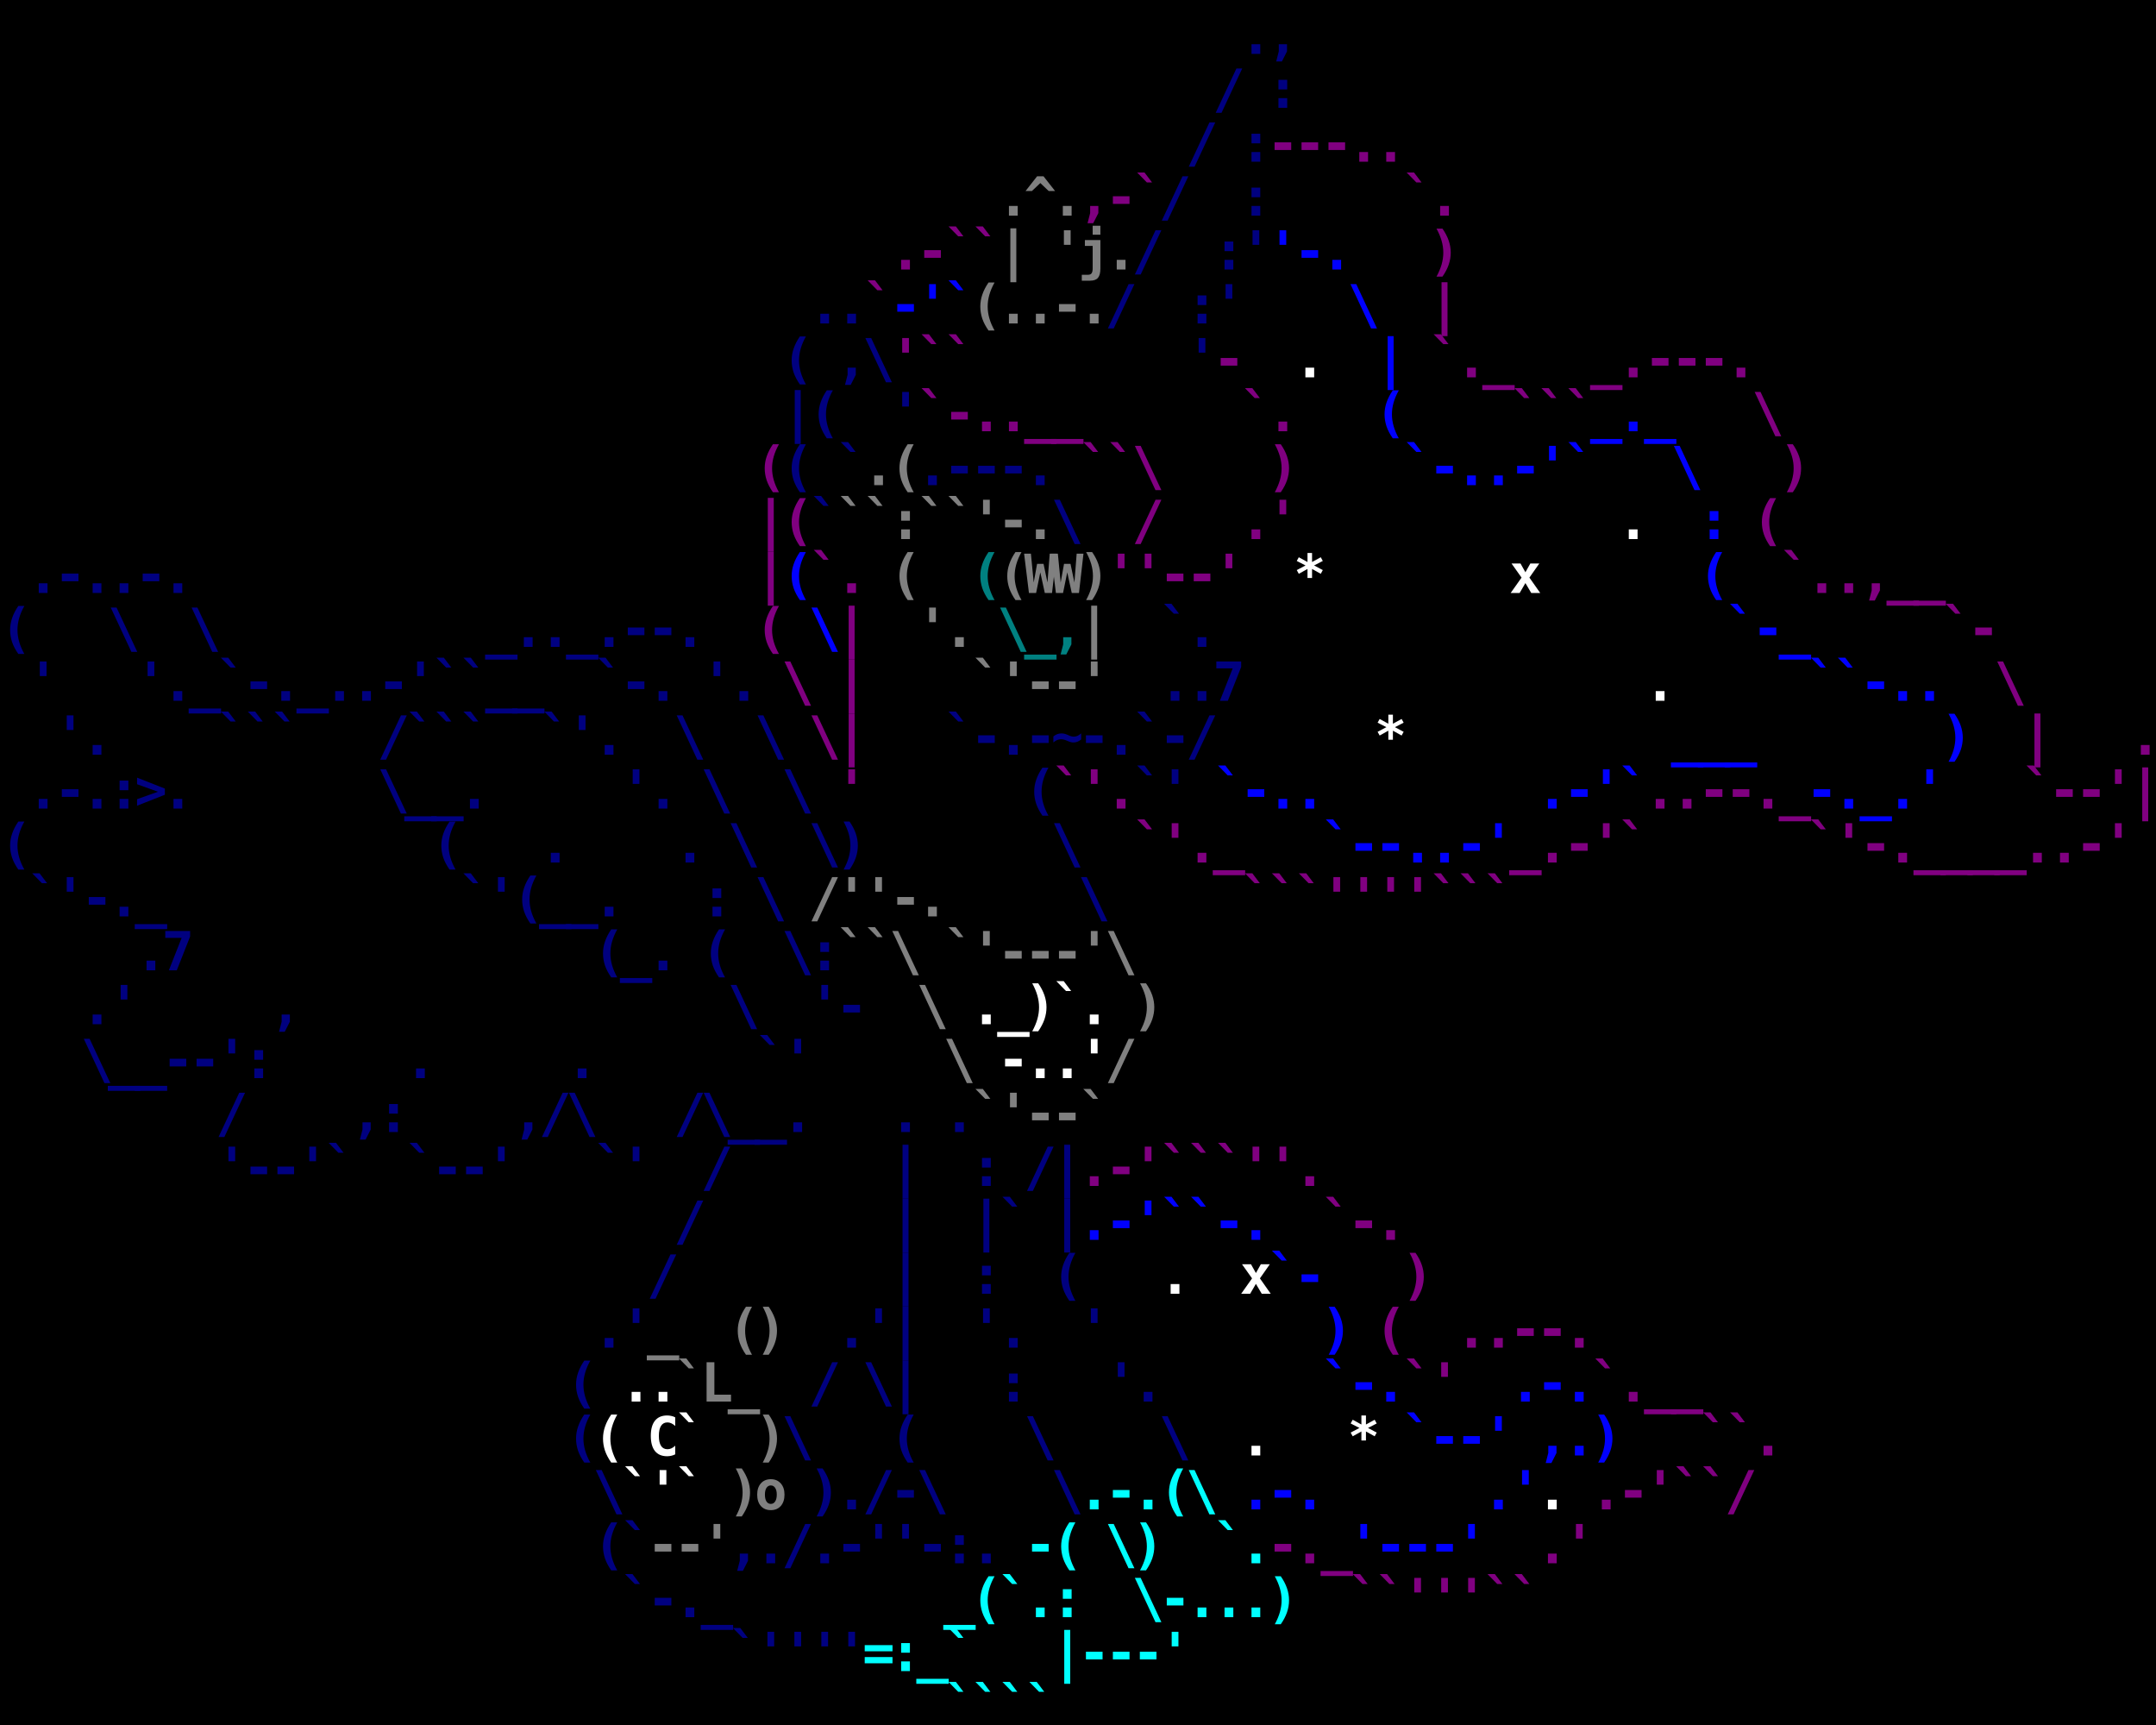
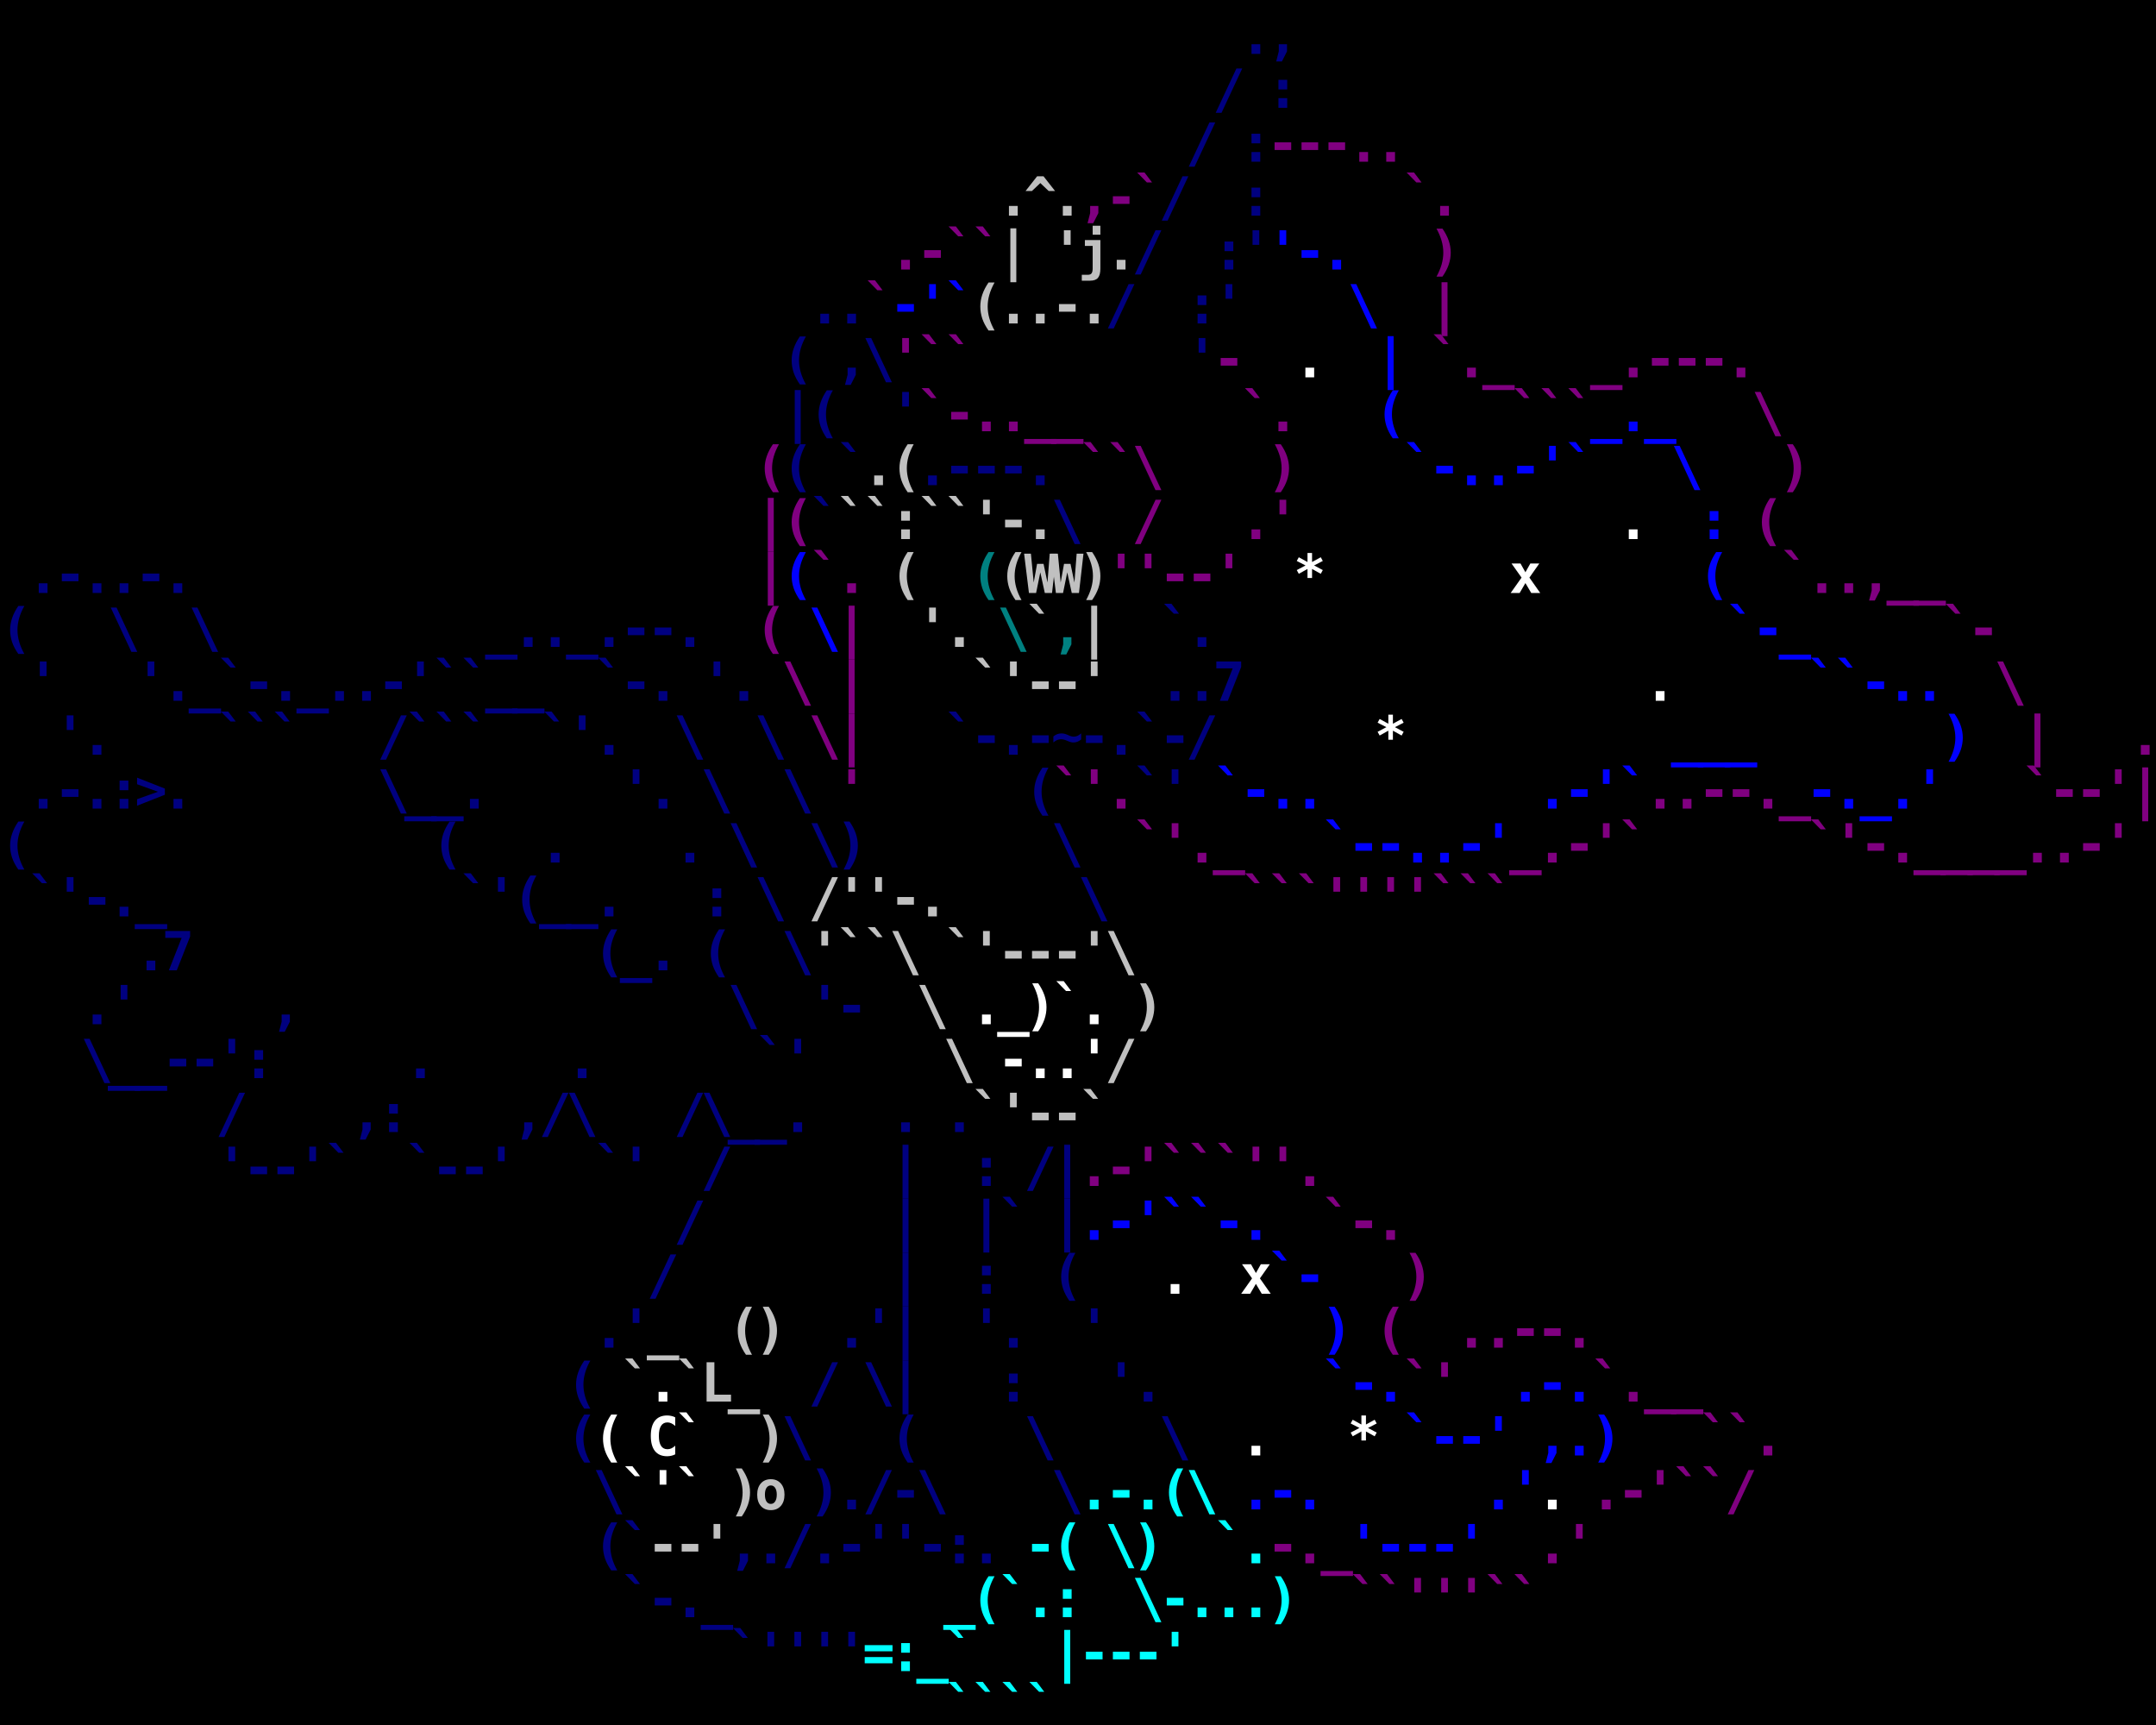
<svg xmlns="http://www.w3.org/2000/svg" width="480" height="384">
  <rect style="fill:black;stroke:none;" width="480" height="384" x="0" y="0" />
  <text y="0" x="0" style="font-family:monospace;font-size:12px;font-weight:bold;">
    <tspan x="276" y="12" style="fill:navy;">.</tspan>
    <tspan x="282" y="12" style="fill:navy;">,</tspan>
    <tspan x="270" y="24" style="fill:navy;">/</tspan>
    <tspan x="282" y="24" style="fill:navy;">:</tspan>
    <tspan x="264" y="36" style="fill:navy;">/</tspan>
    <tspan x="276" y="36" style="fill:navy;">:</tspan>
    <tspan x="282" y="36" style="fill:purple;">-</tspan>
    <tspan x="288" y="36" style="fill:purple;">-</tspan>
    <tspan x="294" y="36" style="fill:purple;">-</tspan>
    <tspan x="300" y="36" style="fill:purple;">.</tspan>
    <tspan x="306" y="36" style="fill:purple;">.</tspan>
-     <tspan x="222" y="48" style="fill:gray;">.</tspan>
-     <tspan x="228" y="48" style="fill:gray;">^</tspan>
-     <tspan x="234" y="48" style="fill:gray;">.</tspan>
+     <tspan x="222" y="48" style="fill:silver;">.</tspan>
+     <tspan x="228" y="48" style="fill:silver;">^</tspan>
+     <tspan x="234" y="48" style="fill:silver;">.</tspan>
    <tspan x="240" y="48" style="fill:purple;">,</tspan>
    <tspan x="246" y="48" style="fill:purple;">-</tspan>
    <tspan x="252" y="48" style="fill:purple;">`</tspan>
    <tspan x="258" y="48" style="fill:navy;">/</tspan>
    <tspan x="276" y="48" style="fill:navy;">:</tspan>
    <tspan x="312" y="48" style="fill:purple;">`</tspan>
    <tspan x="318" y="48" style="fill:purple;">.</tspan>
    <tspan x="198" y="60" style="fill:purple;">.</tspan>
    <tspan x="204" y="60" style="fill:purple;">-</tspan>
    <tspan x="210" y="60" style="fill:purple;">`</tspan>
    <tspan x="216" y="60" style="fill:purple;">`</tspan>
-     <tspan x="222" y="60" style="fill:gray;">|</tspan>
-     <tspan x="234" y="60" style="fill:gray;">'</tspan>
-     <tspan x="240" y="60" style="fill:gray;">j</tspan>
-     <tspan x="246" y="60" style="fill:gray;">.</tspan>
+     <tspan x="222" y="60" style="fill:silver;">|</tspan>
+     <tspan x="234" y="60" style="fill:silver;">'</tspan>
+     <tspan x="240" y="60" style="fill:silver;">j</tspan>
+     <tspan x="246" y="60" style="fill:silver;">.</tspan>
    <tspan x="252" y="60" style="fill:navy;">/</tspan>
    <tspan x="270" y="60" style="fill:navy;">:</tspan>
    <tspan x="276" y="60" style="fill:navy;">'</tspan>
    <tspan x="282" y="60" style="fill:blue;">'</tspan>
    <tspan x="288" y="60" style="fill:blue;">-</tspan>
    <tspan x="294" y="60" style="fill:blue;">.</tspan>
    <tspan x="318" y="60" style="fill:purple;">)</tspan>
    <tspan x="180" y="72" style="fill:navy;">.</tspan>
    <tspan x="186" y="72" style="fill:navy;">.</tspan>
    <tspan x="192" y="72" style="fill:purple;">`</tspan>
    <tspan x="198" y="72" style="fill:blue;">-</tspan>
    <tspan x="204" y="72" style="fill:blue;">'</tspan>
    <tspan x="210" y="72" style="fill:blue;">`</tspan>
-     <tspan x="216" y="72" style="fill:gray;">(</tspan>
-     <tspan x="222" y="72" style="fill:gray;">.</tspan>
-     <tspan x="228" y="72" style="fill:gray;">.</tspan>
-     <tspan x="234" y="72" style="fill:gray;">-</tspan>
-     <tspan x="240" y="72" style="fill:gray;">.</tspan>
+     <tspan x="216" y="72" style="fill:silver;">(</tspan>
+     <tspan x="222" y="72" style="fill:silver;">.</tspan>
+     <tspan x="228" y="72" style="fill:silver;">.</tspan>
+     <tspan x="234" y="72" style="fill:silver;">-</tspan>
+     <tspan x="240" y="72" style="fill:silver;">.</tspan>
    <tspan x="246" y="72" style="fill:navy;">/</tspan>
    <tspan x="264" y="72" style="fill:navy;">:</tspan>
    <tspan x="270" y="72" style="fill:navy;">'</tspan>
    <tspan x="300" y="72" style="fill:blue;">\</tspan>
    <tspan x="318" y="72" style="fill:purple;">|</tspan>
    <tspan x="174" y="84" style="fill:navy;">(</tspan>
    <tspan x="186" y="84" style="fill:navy;">,</tspan>
    <tspan x="192" y="84" style="fill:navy;">\</tspan>
    <tspan x="198" y="84" style="fill:purple;">'</tspan>
    <tspan x="204" y="84" style="fill:purple;">`</tspan>
    <tspan x="210" y="84" style="fill:purple;">`</tspan>
    <tspan x="264" y="84" style="fill:navy;">'</tspan>
    <tspan x="270" y="84" style="fill:purple;">-</tspan>
    <tspan x="288" y="84" style="fill:white;">.</tspan>
    <tspan x="306" y="84" style="fill:blue;">|</tspan>
    <tspan x="318" y="84" style="fill:purple;">`</tspan>
    <tspan x="324" y="84" style="fill:purple;">.</tspan>
    <tspan x="330" y="84" style="fill:purple;">_</tspan>
    <tspan x="354" y="84" style="fill:purple;">_</tspan>
    <tspan x="360" y="84" style="fill:purple;">.</tspan>
    <tspan x="366" y="84" style="fill:purple;">-</tspan>
    <tspan x="372" y="84" style="fill:purple;">-</tspan>
    <tspan x="378" y="84" style="fill:purple;">-</tspan>
    <tspan x="384" y="84" style="fill:purple;">.</tspan>
    <tspan x="174" y="96" style="fill:navy;">|</tspan>
    <tspan x="180" y="96" style="fill:navy;">(</tspan>
    <tspan x="198" y="96" style="fill:navy;">'</tspan>
    <tspan x="204" y="96" style="fill:purple;">`</tspan>
    <tspan x="210" y="96" style="fill:purple;">-</tspan>
    <tspan x="216" y="96" style="fill:purple;">.</tspan>
    <tspan x="222" y="96" style="fill:purple;">.</tspan>
    <tspan x="228" y="96" style="fill:purple;">_</tspan>
    <tspan x="234" y="96" style="fill:purple;">_</tspan>
    <tspan x="276" y="96" style="fill:purple;">`</tspan>
    <tspan x="282" y="96" style="fill:purple;">.</tspan>
    <tspan x="306" y="96" style="fill:blue;">(</tspan>
    <tspan x="336" y="96" style="fill:purple;">`</tspan>
    <tspan x="342" y="96" style="fill:purple;">`</tspan>
    <tspan x="348" y="96" style="fill:purple;">`</tspan>
    <tspan x="354" y="96" style="fill:blue;">_</tspan>
    <tspan x="360" y="96" style="fill:blue;">.</tspan>
    <tspan x="366" y="96" style="fill:blue;">_</tspan>
    <tspan x="390" y="96" style="fill:purple;">\</tspan>
    <tspan x="168" y="108" style="fill:purple;">(</tspan>
    <tspan x="174" y="108" style="fill:navy;">(</tspan>
    <tspan x="186" y="108" style="fill:navy;">`</tspan>
-     <tspan x="192" y="108" style="fill:gray;">.</tspan>
-     <tspan x="198" y="108" style="fill:gray;">(</tspan>
+     <tspan x="192" y="108" style="fill:silver;">.</tspan>
+     <tspan x="198" y="108" style="fill:silver;">(</tspan>
    <tspan x="204" y="108" style="fill:navy;">.</tspan>
    <tspan x="210" y="108" style="fill:navy;">-</tspan>
    <tspan x="216" y="108" style="fill:navy;">-</tspan>
    <tspan x="222" y="108" style="fill:navy;">-</tspan>
    <tspan x="228" y="108" style="fill:navy;">.</tspan>
    <tspan x="240" y="108" style="fill:purple;">`</tspan>
    <tspan x="246" y="108" style="fill:purple;">`</tspan>
    <tspan x="252" y="108" style="fill:purple;">\</tspan>
    <tspan x="282" y="108" style="fill:purple;">)</tspan>
    <tspan x="312" y="108" style="fill:blue;">`</tspan>
    <tspan x="318" y="108" style="fill:blue;">-</tspan>
    <tspan x="324" y="108" style="fill:blue;">.</tspan>
    <tspan x="330" y="108" style="fill:blue;">.</tspan>
    <tspan x="336" y="108" style="fill:blue;">-</tspan>
    <tspan x="342" y="108" style="fill:blue;">'</tspan>
    <tspan x="348" y="108" style="fill:blue;">`</tspan>
    <tspan x="372" y="108" style="fill:blue;">\</tspan>
    <tspan x="396" y="108" style="fill:purple;">)</tspan>
    <tspan x="168" y="120" style="fill:purple;">|</tspan>
    <tspan x="174" y="120" style="fill:purple;">(</tspan>
    <tspan x="180" y="120" style="fill:navy;">`</tspan>
-     <tspan x="186" y="120" style="fill:gray;">`</tspan>
-     <tspan x="192" y="120" style="fill:gray;">`</tspan>
-     <tspan x="198" y="120" style="fill:gray;">:</tspan>
-     <tspan x="204" y="120" style="fill:gray;">`</tspan>
-     <tspan x="210" y="120" style="fill:gray;">`</tspan>
-     <tspan x="216" y="120" style="fill:gray;">'</tspan>
-     <tspan x="222" y="120" style="fill:gray;">-</tspan>
-     <tspan x="228" y="120" style="fill:gray;">.</tspan>
+     <tspan x="186" y="120" style="fill:silver;">`</tspan>
+     <tspan x="192" y="120" style="fill:silver;">`</tspan>
+     <tspan x="198" y="120" style="fill:silver;">:</tspan>
+     <tspan x="204" y="120" style="fill:silver;">`</tspan>
+     <tspan x="210" y="120" style="fill:silver;">`</tspan>
+     <tspan x="216" y="120" style="fill:silver;">'</tspan>
+     <tspan x="222" y="120" style="fill:silver;">-</tspan>
+     <tspan x="228" y="120" style="fill:silver;">.</tspan>
    <tspan x="234" y="120" style="fill:navy;">\</tspan>
    <tspan x="252" y="120" style="fill:purple;">/</tspan>
    <tspan x="276" y="120" style="fill:purple;">.</tspan>
    <tspan x="282" y="120" style="fill:purple;">'</tspan>
    <tspan x="360" y="120" style="fill:white;">.</tspan>
    <tspan x="378" y="120" style="fill:blue;">:</tspan>
    <tspan x="390" y="120" style="fill:purple;">(</tspan>
    <tspan x="6" y="132" style="fill:navy;">.</tspan>
    <tspan x="12" y="132" style="fill:navy;">-</tspan>
    <tspan x="18" y="132" style="fill:navy;">.</tspan>
    <tspan x="24" y="132" style="fill:navy;">.</tspan>
    <tspan x="30" y="132" style="fill:navy;">-</tspan>
    <tspan x="36" y="132" style="fill:navy;">.</tspan>
    <tspan x="168" y="132" style="fill:purple;">|</tspan>
    <tspan x="174" y="132" style="fill:blue;">(</tspan>
    <tspan x="180" y="132" style="fill:purple;">`</tspan>
    <tspan x="186" y="132" style="fill:purple;">.</tspan>
-     <tspan x="198" y="132" style="fill:gray;">(</tspan>
+     <tspan x="198" y="132" style="fill:silver;">(</tspan>
    <tspan x="216" y="132" style="fill:teal;">(</tspan>
-     <tspan x="222" y="132" style="fill:gray;">(</tspan>
-     <tspan x="228" y="132" style="fill:gray;">W</tspan>
-     <tspan x="234" y="132" style="fill:gray;">W</tspan>
-     <tspan x="240" y="132" style="fill:gray;">)</tspan>
+     <tspan x="222" y="132" style="fill:silver;">(</tspan>
+     <tspan x="228" y="132" style="fill:silver;">W</tspan>
+     <tspan x="234" y="132" style="fill:silver;">W</tspan>
+     <tspan x="240" y="132" style="fill:silver;">)</tspan>
    <tspan x="246" y="132" style="fill:purple;">'</tspan>
    <tspan x="252" y="132" style="fill:purple;">'</tspan>
    <tspan x="258" y="132" style="fill:purple;">-</tspan>
    <tspan x="264" y="132" style="fill:purple;">-</tspan>
    <tspan x="270" y="132" style="fill:purple;">'</tspan>
    <tspan x="288" y="132" style="fill:white;">*</tspan>
    <tspan x="336" y="132" style="fill:white;">x</tspan>
    <tspan x="378" y="132" style="fill:blue;">(</tspan>
    <tspan x="396" y="132" style="fill:purple;">`</tspan>
    <tspan x="402" y="132" style="fill:purple;">.</tspan>
    <tspan x="408" y="132" style="fill:purple;">.</tspan>
    <tspan x="414" y="132" style="fill:purple;">,</tspan>
    <tspan x="420" y="132" style="fill:purple;">_</tspan>
    <tspan x="426" y="132" style="fill:purple;">_</tspan>
    <tspan x="0" y="144" style="fill:navy;">(</tspan>
    <tspan x="24" y="144" style="fill:navy;">\</tspan>
    <tspan x="42" y="144" style="fill:navy;">\</tspan>
    <tspan x="108" y="144" style="fill:navy;">_</tspan>
    <tspan x="114" y="144" style="fill:navy;">.</tspan>
    <tspan x="120" y="144" style="fill:navy;">.</tspan>
    <tspan x="126" y="144" style="fill:navy;">_</tspan>
    <tspan x="132" y="144" style="fill:navy;">.</tspan>
    <tspan x="138" y="144" style="fill:navy;">-</tspan>
    <tspan x="144" y="144" style="fill:navy;">-</tspan>
    <tspan x="150" y="144" style="fill:navy;">.</tspan>
    <tspan x="168" y="144" style="fill:purple;">(</tspan>
    <tspan x="180" y="144" style="fill:blue;">\</tspan>
    <tspan x="186" y="144" style="fill:purple;">|</tspan>
-     <tspan x="204" y="144" style="fill:gray;">'</tspan>
-     <tspan x="210" y="144" style="fill:gray;">.</tspan>
+     <tspan x="204" y="144" style="fill:silver;">'</tspan>
+     <tspan x="210" y="144" style="fill:silver;">.</tspan>
    <tspan x="222" y="144" style="fill:teal;">\</tspan>
-     <tspan x="228" y="144" style="fill:teal;">_</tspan>
+     <tspan x="228" y="144" style="fill:silver;">`</tspan>
    <tspan x="234" y="144" style="fill:teal;">,</tspan>
-     <tspan x="240" y="144" style="fill:gray;">|</tspan>
+     <tspan x="240" y="144" style="fill:silver;">|</tspan>
    <tspan x="258" y="144" style="fill:navy;">`</tspan>
    <tspan x="264" y="144" style="fill:navy;">.</tspan>
    <tspan x="384" y="144" style="fill:blue;">`</tspan>
    <tspan x="390" y="144" style="fill:blue;">-</tspan>
    <tspan x="396" y="144" style="fill:blue;">_</tspan>
    <tspan x="432" y="144" style="fill:purple;">`</tspan>
    <tspan x="438" y="144" style="fill:purple;">-</tspan>
    <tspan x="6" y="156" style="fill:navy;">'</tspan>
    <tspan x="30" y="156" style="fill:navy;">'</tspan>
    <tspan x="36" y="156" style="fill:navy;">.</tspan>
    <tspan x="42" y="156" style="fill:navy;">_</tspan>
    <tspan x="48" y="156" style="fill:navy;">`</tspan>
    <tspan x="54" y="156" style="fill:navy;">-</tspan>
    <tspan x="60" y="156" style="fill:navy;">.</tspan>
    <tspan x="66" y="156" style="fill:navy;">_</tspan>
    <tspan x="72" y="156" style="fill:navy;">.</tspan>
    <tspan x="78" y="156" style="fill:navy;">.</tspan>
    <tspan x="84" y="156" style="fill:navy;">-</tspan>
    <tspan x="90" y="156" style="fill:navy;">'</tspan>
    <tspan x="96" y="156" style="fill:navy;">`</tspan>
    <tspan x="102" y="156" style="fill:navy;">`</tspan>
    <tspan x="108" y="156" style="fill:navy;">_</tspan>
    <tspan x="114" y="156" style="fill:navy;">_</tspan>
    <tspan x="132" y="156" style="fill:navy;">`</tspan>
    <tspan x="138" y="156" style="fill:navy;">-</tspan>
    <tspan x="144" y="156" style="fill:navy;">.</tspan>
    <tspan x="156" y="156" style="fill:navy;">'</tspan>
    <tspan x="162" y="156" style="fill:navy;">.</tspan>
    <tspan x="174" y="156" style="fill:purple;">\</tspan>
    <tspan x="186" y="156" style="fill:purple;">|</tspan>
-     <tspan x="216" y="156" style="fill:gray;">`</tspan>
-     <tspan x="222" y="156" style="fill:gray;">'</tspan>
-     <tspan x="228" y="156" style="fill:gray;">-</tspan>
-     <tspan x="234" y="156" style="fill:gray;">-</tspan>
-     <tspan x="240" y="156" style="fill:gray;">'</tspan>
+     <tspan x="216" y="156" style="fill:silver;">`</tspan>
+     <tspan x="222" y="156" style="fill:silver;">'</tspan>
+     <tspan x="228" y="156" style="fill:silver;">-</tspan>
+     <tspan x="234" y="156" style="fill:silver;">-</tspan>
+     <tspan x="240" y="156" style="fill:silver;">'</tspan>
    <tspan x="258" y="156" style="fill:navy;">.</tspan>
    <tspan x="264" y="156" style="fill:navy;">.</tspan>
    <tspan x="270" y="156" style="fill:navy;">7</tspan>
    <tspan x="366" y="156" style="fill:white;">.</tspan>
    <tspan x="402" y="156" style="fill:blue;">`</tspan>
    <tspan x="408" y="156" style="fill:blue;">`</tspan>
    <tspan x="414" y="156" style="fill:blue;">-</tspan>
    <tspan x="420" y="156" style="fill:blue;">.</tspan>
    <tspan x="426" y="156" style="fill:blue;">.</tspan>
    <tspan x="444" y="156" style="fill:purple;">\</tspan>
    <tspan x="12" y="168" style="fill:navy;">'</tspan>
    <tspan x="18" y="168" style="fill:navy;">.</tspan>
    <tspan x="48" y="168" style="fill:navy;">`</tspan>
    <tspan x="54" y="168" style="fill:navy;">`</tspan>
    <tspan x="60" y="168" style="fill:navy;">`</tspan>
    <tspan x="84" y="168" style="fill:navy;">/</tspan>
    <tspan x="90" y="168" style="fill:navy;">`</tspan>
    <tspan x="96" y="168" style="fill:navy;">`</tspan>
    <tspan x="102" y="168" style="fill:navy;">`</tspan>
    <tspan x="120" y="168" style="fill:navy;">`</tspan>
    <tspan x="126" y="168" style="fill:navy;">'</tspan>
    <tspan x="132" y="168" style="fill:navy;">.</tspan>
    <tspan x="150" y="168" style="fill:navy;">\</tspan>
    <tspan x="168" y="168" style="fill:navy;">\</tspan>
    <tspan x="180" y="168" style="fill:purple;">\</tspan>
    <tspan x="186" y="168" style="fill:purple;">|</tspan>
    <tspan x="210" y="168" style="fill:navy;">`</tspan>
    <tspan x="216" y="168" style="fill:navy;">-</tspan>
    <tspan x="222" y="168" style="fill:navy;">.</tspan>
    <tspan x="228" y="168" style="fill:navy;">-</tspan>
    <tspan x="234" y="168" style="fill:navy;">~</tspan>
    <tspan x="240" y="168" style="fill:navy;">-</tspan>
    <tspan x="246" y="168" style="fill:navy;">.</tspan>
    <tspan x="252" y="168" style="fill:navy;">`</tspan>
    <tspan x="258" y="168" style="fill:navy;">-</tspan>
    <tspan x="264" y="168" style="fill:navy;">/</tspan>
    <tspan x="306" y="168" style="fill:white;">*</tspan>
    <tspan x="372" y="168" style="fill:blue;">_</tspan>
    <tspan x="378" y="168" style="fill:blue;">_</tspan>
    <tspan x="384" y="168" style="fill:blue;">_</tspan>
    <tspan x="432" y="168" style="fill:blue;">)</tspan>
    <tspan x="450" y="168" style="fill:purple;">|</tspan>
    <tspan x="474" y="168" style="fill:purple;">.</tspan>
    <tspan x="6" y="180" style="fill:navy;">.</tspan>
    <tspan x="12" y="180" style="fill:navy;">-</tspan>
    <tspan x="18" y="180" style="fill:navy;">.</tspan>
    <tspan x="24" y="180" style="fill:navy;">:</tspan>
    <tspan x="30" y="180" style="fill:navy;">&gt;</tspan>
    <tspan x="36" y="180" style="fill:navy;">.</tspan>
    <tspan x="84" y="180" style="fill:navy;">\</tspan>
    <tspan x="90" y="180" style="fill:navy;">_</tspan>
    <tspan x="96" y="180" style="fill:navy;">_</tspan>
    <tspan x="102" y="180" style="fill:navy;">.</tspan>
    <tspan x="138" y="180" style="fill:navy;">'</tspan>
    <tspan x="144" y="180" style="fill:navy;">.</tspan>
    <tspan x="156" y="180" style="fill:navy;">\</tspan>
    <tspan x="174" y="180" style="fill:navy;">\</tspan>
    <tspan x="186" y="180" style="fill:purple;">'</tspan>
    <tspan x="228" y="180" style="fill:navy;">(</tspan>
    <tspan x="234" y="180" style="fill:purple;">`</tspan>
    <tspan x="240" y="180" style="fill:purple;">'</tspan>
    <tspan x="246" y="180" style="fill:purple;">.</tspan>
    <tspan x="252" y="180" style="fill:navy;">`</tspan>
    <tspan x="258" y="180" style="fill:navy;">'</tspan>
    <tspan x="270" y="180" style="fill:blue;">`</tspan>
    <tspan x="276" y="180" style="fill:blue;">-</tspan>
    <tspan x="282" y="180" style="fill:blue;">.</tspan>
    <tspan x="288" y="180" style="fill:blue;">.</tspan>
    <tspan x="342" y="180" style="fill:blue;">.</tspan>
    <tspan x="348" y="180" style="fill:blue;">-</tspan>
    <tspan x="354" y="180" style="fill:blue;">'</tspan>
    <tspan x="360" y="180" style="fill:blue;">`</tspan>
    <tspan x="366" y="180" style="fill:purple;">.</tspan>
    <tspan x="372" y="180" style="fill:purple;">.</tspan>
    <tspan x="378" y="180" style="fill:purple;">-</tspan>
    <tspan x="384" y="180" style="fill:purple;">-</tspan>
    <tspan x="390" y="180" style="fill:purple;">.</tspan>
    <tspan x="396" y="180" style="fill:purple;">_</tspan>
    <tspan x="402" y="180" style="fill:blue;">-</tspan>
    <tspan x="408" y="180" style="fill:blue;">.</tspan>
    <tspan x="414" y="180" style="fill:blue;">_</tspan>
    <tspan x="420" y="180" style="fill:blue;">.</tspan>
    <tspan x="426" y="180" style="fill:blue;">'</tspan>
    <tspan x="450" y="180" style="fill:purple;">`</tspan>
    <tspan x="456" y="180" style="fill:purple;">-</tspan>
    <tspan x="462" y="180" style="fill:purple;">-</tspan>
    <tspan x="468" y="180" style="fill:purple;">'</tspan>
    <tspan x="474" y="180" style="fill:purple;">|</tspan>
    <tspan x="0" y="192" style="fill:navy;">(</tspan>
    <tspan x="96" y="192" style="fill:navy;">(</tspan>
    <tspan x="120" y="192" style="fill:navy;">.</tspan>
    <tspan x="150" y="192" style="fill:navy;">.</tspan>
    <tspan x="162" y="192" style="fill:navy;">\</tspan>
    <tspan x="180" y="192" style="fill:navy;">\</tspan>
    <tspan x="186" y="192" style="fill:navy;">)</tspan>
    <tspan x="234" y="192" style="fill:navy;">\</tspan>
    <tspan x="252" y="192" style="fill:purple;">`</tspan>
    <tspan x="258" y="192" style="fill:purple;">'</tspan>
    <tspan x="264" y="192" style="fill:purple;">.</tspan>
    <tspan x="270" y="192" style="fill:purple;">_</tspan>
    <tspan x="294" y="192" style="fill:blue;">`</tspan>
    <tspan x="300" y="192" style="fill:blue;">-</tspan>
    <tspan x="306" y="192" style="fill:blue;">-</tspan>
    <tspan x="312" y="192" style="fill:blue;">.</tspan>
    <tspan x="318" y="192" style="fill:blue;">.</tspan>
    <tspan x="324" y="192" style="fill:blue;">-</tspan>
    <tspan x="330" y="192" style="fill:blue;">'</tspan>
    <tspan x="336" y="192" style="fill:purple;">_</tspan>
    <tspan x="342" y="192" style="fill:purple;">.</tspan>
    <tspan x="348" y="192" style="fill:purple;">-</tspan>
    <tspan x="354" y="192" style="fill:purple;">'</tspan>
    <tspan x="360" y="192" style="fill:purple;">`</tspan>
    <tspan x="402" y="192" style="fill:purple;">`</tspan>
    <tspan x="408" y="192" style="fill:purple;">'</tspan>
    <tspan x="414" y="192" style="fill:purple;">-</tspan>
    <tspan x="420" y="192" style="fill:purple;">.</tspan>
    <tspan x="426" y="192" style="fill:purple;">_</tspan>
    <tspan x="432" y="192" style="fill:purple;">_</tspan>
    <tspan x="438" y="192" style="fill:purple;">_</tspan>
    <tspan x="444" y="192" style="fill:purple;">_</tspan>
    <tspan x="450" y="192" style="fill:purple;">.</tspan>
    <tspan x="456" y="192" style="fill:purple;">.</tspan>
    <tspan x="462" y="192" style="fill:purple;">-</tspan>
    <tspan x="468" y="192" style="fill:purple;">'</tspan>
    <tspan x="6" y="204" style="fill:navy;">`</tspan>
    <tspan x="12" y="204" style="fill:navy;">'</tspan>
    <tspan x="18" y="204" style="fill:navy;">-</tspan>
    <tspan x="24" y="204" style="fill:navy;">.</tspan>
    <tspan x="30" y="204" style="fill:navy;">_</tspan>
    <tspan x="102" y="204" style="fill:navy;">`</tspan>
    <tspan x="108" y="204" style="fill:navy;">'</tspan>
    <tspan x="114" y="204" style="fill:navy;">(</tspan>
    <tspan x="120" y="204" style="fill:navy;">_</tspan>
    <tspan x="126" y="204" style="fill:navy;">_</tspan>
    <tspan x="132" y="204" style="fill:navy;">.</tspan>
    <tspan x="156" y="204" style="fill:navy;">:</tspan>
    <tspan x="168" y="204" style="fill:navy;">\</tspan>
-     <tspan x="180" y="204" style="fill:gray;">/</tspan>
-     <tspan x="186" y="204" style="fill:gray;">'</tspan>
-     <tspan x="192" y="204" style="fill:gray;">'</tspan>
-     <tspan x="198" y="204" style="fill:gray;">-</tspan>
-     <tspan x="204" y="204" style="fill:gray;">.</tspan>
+     <tspan x="180" y="204" style="fill:silver;">/</tspan>
+     <tspan x="186" y="204" style="fill:silver;">'</tspan>
+     <tspan x="192" y="204" style="fill:silver;">'</tspan>
+     <tspan x="198" y="204" style="fill:silver;">-</tspan>
+     <tspan x="204" y="204" style="fill:silver;">.</tspan>
    <tspan x="240" y="204" style="fill:navy;">\</tspan>
    <tspan x="276" y="204" style="fill:purple;">`</tspan>
    <tspan x="282" y="204" style="fill:purple;">`</tspan>
    <tspan x="288" y="204" style="fill:purple;">`</tspan>
    <tspan x="294" y="204" style="fill:purple;">'</tspan>
    <tspan x="300" y="204" style="fill:purple;">'</tspan>
    <tspan x="306" y="204" style="fill:purple;">'</tspan>
    <tspan x="312" y="204" style="fill:purple;">'</tspan>
    <tspan x="318" y="204" style="fill:purple;">`</tspan>
    <tspan x="324" y="204" style="fill:purple;">`</tspan>
    <tspan x="330" y="204" style="fill:purple;">`</tspan>
    <tspan x="30" y="216" style="fill:navy;">.</tspan>
    <tspan x="36" y="216" style="fill:navy;">7</tspan>
    <tspan x="132" y="216" style="fill:navy;">(</tspan>
    <tspan x="138" y="216" style="fill:navy;">_</tspan>
    <tspan x="144" y="216" style="fill:navy;">.</tspan>
    <tspan x="156" y="216" style="fill:navy;">(</tspan>
    <tspan x="174" y="216" style="fill:navy;">\</tspan>
-     <tspan x="180" y="216" style="fill:navy;">:</tspan>
-     <tspan x="186" y="216" style="fill:gray;">`</tspan>
-     <tspan x="192" y="216" style="fill:gray;">`</tspan>
-     <tspan x="198" y="216" style="fill:gray;">\</tspan>
-     <tspan x="210" y="216" style="fill:gray;">`</tspan>
-     <tspan x="216" y="216" style="fill:gray;">'</tspan>
-     <tspan x="222" y="216" style="fill:gray;">-</tspan>
-     <tspan x="228" y="216" style="fill:gray;">-</tspan>
-     <tspan x="234" y="216" style="fill:gray;">-</tspan>
-     <tspan x="240" y="216" style="fill:gray;">'</tspan>
-     <tspan x="246" y="216" style="fill:gray;">\</tspan>
+     <tspan x="180" y="216" style="fill:silver;">'</tspan>
+     <tspan x="186" y="216" style="fill:silver;">`</tspan>
+     <tspan x="192" y="216" style="fill:silver;">`</tspan>
+     <tspan x="198" y="216" style="fill:silver;">\</tspan>
+     <tspan x="210" y="216" style="fill:silver;">`</tspan>
+     <tspan x="216" y="216" style="fill:silver;">'</tspan>
+     <tspan x="222" y="216" style="fill:silver;">-</tspan>
+     <tspan x="228" y="216" style="fill:silver;">-</tspan>
+     <tspan x="234" y="216" style="fill:silver;">-</tspan>
+     <tspan x="240" y="216" style="fill:silver;">'</tspan>
+     <tspan x="246" y="216" style="fill:silver;">\</tspan>
    <tspan x="18" y="228" style="fill:navy;">.</tspan>
    <tspan x="24" y="228" style="fill:navy;">'</tspan>
    <tspan x="60" y="228" style="fill:navy;">,</tspan>
    <tspan x="162" y="228" style="fill:navy;">\</tspan>
    <tspan x="180" y="228" style="fill:navy;">'</tspan>
    <tspan x="186" y="228" style="fill:navy;">-</tspan>
-     <tspan x="204" y="228" style="fill:gray;">\</tspan>
+     <tspan x="204" y="228" style="fill:silver;">\</tspan>
    <tspan x="216" y="228" style="fill:white;">.</tspan>
    <tspan x="222" y="228" style="fill:white;">_</tspan>
    <tspan x="228" y="228" style="fill:white;">)</tspan>
    <tspan x="234" y="228" style="fill:white;">`</tspan>
    <tspan x="240" y="228" style="fill:white;">.</tspan>
-     <tspan x="252" y="228" style="fill:gray;">)</tspan>
+     <tspan x="252" y="228" style="fill:silver;">)</tspan>
    <tspan x="18" y="240" style="fill:navy;">\</tspan>
    <tspan x="24" y="240" style="fill:navy;">_</tspan>
    <tspan x="30" y="240" style="fill:navy;">_</tspan>
    <tspan x="36" y="240" style="fill:navy;">-</tspan>
    <tspan x="42" y="240" style="fill:navy;">-</tspan>
    <tspan x="48" y="240" style="fill:navy;">'</tspan>
    <tspan x="54" y="240" style="fill:navy;">:</tspan>
    <tspan x="90" y="240" style="fill:navy;">.</tspan>
    <tspan x="126" y="240" style="fill:navy;">.</tspan>
    <tspan x="168" y="240" style="fill:navy;">`</tspan>
    <tspan x="174" y="240" style="fill:navy;">'</tspan>
-     <tspan x="210" y="240" style="fill:gray;">\</tspan>
+     <tspan x="210" y="240" style="fill:silver;">\</tspan>
    <tspan x="222" y="240" style="fill:white;">-</tspan>
    <tspan x="228" y="240" style="fill:white;">.</tspan>
    <tspan x="234" y="240" style="fill:white;">.</tspan>
    <tspan x="240" y="240" style="fill:white;">'</tspan>
-     <tspan x="246" y="240" style="fill:gray;">/</tspan>
+     <tspan x="246" y="240" style="fill:silver;">/</tspan>
    <tspan x="48" y="252" style="fill:navy;">/</tspan>
    <tspan x="78" y="252" style="fill:navy;">,</tspan>
    <tspan x="84" y="252" style="fill:navy;">:</tspan>
    <tspan x="114" y="252" style="fill:navy;">,</tspan>
    <tspan x="120" y="252" style="fill:navy;">/</tspan>
    <tspan x="126" y="252" style="fill:navy;">\</tspan>
    <tspan x="150" y="252" style="fill:navy;">/</tspan>
    <tspan x="156" y="252" style="fill:navy;">\</tspan>
    <tspan x="162" y="252" style="fill:navy;">_</tspan>
    <tspan x="168" y="252" style="fill:navy;">_</tspan>
    <tspan x="174" y="252" style="fill:navy;">.</tspan>
    <tspan x="198" y="252" style="fill:navy;">.</tspan>
    <tspan x="210" y="252" style="fill:navy;">.</tspan>
-     <tspan x="216" y="252" style="fill:gray;">`</tspan>
-     <tspan x="222" y="252" style="fill:gray;">'</tspan>
-     <tspan x="228" y="252" style="fill:gray;">-</tspan>
-     <tspan x="234" y="252" style="fill:gray;">-</tspan>
-     <tspan x="240" y="252" style="fill:gray;">`</tspan>
+     <tspan x="216" y="252" style="fill:silver;">`</tspan>
+     <tspan x="222" y="252" style="fill:silver;">'</tspan>
+     <tspan x="228" y="252" style="fill:silver;">-</tspan>
+     <tspan x="234" y="252" style="fill:silver;">-</tspan>
+     <tspan x="240" y="252" style="fill:silver;">`</tspan>
    <tspan x="48" y="264" style="fill:navy;">'</tspan>
    <tspan x="54" y="264" style="fill:navy;">-</tspan>
    <tspan x="60" y="264" style="fill:navy;">-</tspan>
    <tspan x="66" y="264" style="fill:navy;">'</tspan>
    <tspan x="72" y="264" style="fill:navy;">`</tspan>
    <tspan x="90" y="264" style="fill:navy;">`</tspan>
    <tspan x="96" y="264" style="fill:navy;">-</tspan>
    <tspan x="102" y="264" style="fill:navy;">-</tspan>
    <tspan x="108" y="264" style="fill:navy;">'</tspan>
    <tspan x="132" y="264" style="fill:navy;">`</tspan>
    <tspan x="138" y="264" style="fill:navy;">'</tspan>
    <tspan x="156" y="264" style="fill:navy;">/</tspan>
    <tspan x="198" y="264" style="fill:navy;">|</tspan>
    <tspan x="216" y="264" style="fill:navy;">:</tspan>
    <tspan x="228" y="264" style="fill:navy;">/</tspan>
    <tspan x="234" y="264" style="fill:navy;">|</tspan>
    <tspan x="240" y="264" style="fill:purple;">.</tspan>
    <tspan x="246" y="264" style="fill:purple;">-</tspan>
    <tspan x="252" y="264" style="fill:purple;">'</tspan>
    <tspan x="258" y="264" style="fill:purple;">`</tspan>
    <tspan x="264" y="264" style="fill:purple;">`</tspan>
    <tspan x="270" y="264" style="fill:purple;">`</tspan>
    <tspan x="276" y="264" style="fill:purple;">'</tspan>
    <tspan x="282" y="264" style="fill:purple;">'</tspan>
    <tspan x="288" y="264" style="fill:purple;">.</tspan>
    <tspan x="150" y="276" style="fill:navy;">/</tspan>
    <tspan x="198" y="276" style="fill:navy;">|</tspan>
    <tspan x="216" y="276" style="fill:navy;">|</tspan>
    <tspan x="222" y="276" style="fill:navy;">`</tspan>
    <tspan x="234" y="276" style="fill:navy;">|</tspan>
    <tspan x="240" y="276" style="fill:blue;">.</tspan>
    <tspan x="246" y="276" style="fill:blue;">-</tspan>
    <tspan x="252" y="276" style="fill:blue;">'</tspan>
    <tspan x="258" y="276" style="fill:blue;">`</tspan>
    <tspan x="264" y="276" style="fill:blue;">`</tspan>
    <tspan x="270" y="276" style="fill:blue;">-</tspan>
    <tspan x="276" y="276" style="fill:blue;">.</tspan>
    <tspan x="294" y="276" style="fill:purple;">`</tspan>
    <tspan x="300" y="276" style="fill:purple;">-</tspan>
    <tspan x="306" y="276" style="fill:purple;">.</tspan>
    <tspan x="144" y="288" style="fill:navy;">/</tspan>
    <tspan x="198" y="288" style="fill:navy;">|</tspan>
    <tspan x="216" y="288" style="fill:navy;">:</tspan>
    <tspan x="234" y="288" style="fill:navy;">(</tspan>
    <tspan x="258" y="288" style="fill:white;">.</tspan>
    <tspan x="276" y="288" style="fill:white;">x</tspan>
    <tspan x="282" y="288" style="fill:blue;">`</tspan>
    <tspan x="288" y="288" style="fill:blue;">-</tspan>
    <tspan x="312" y="288" style="fill:purple;">)</tspan>
    <tspan x="132" y="300" style="fill:navy;">.</tspan>
    <tspan x="138" y="300" style="fill:navy;">'</tspan>
-     <tspan x="144" y="300" style="fill:gray;">_</tspan>
-     <tspan x="162" y="300" style="fill:gray;">(</tspan>
-     <tspan x="168" y="300" style="fill:gray;">)</tspan>
+     <tspan x="144" y="300" style="fill:silver;">_</tspan>
+     <tspan x="162" y="300" style="fill:silver;">(</tspan>
+     <tspan x="168" y="300" style="fill:silver;">)</tspan>
    <tspan x="186" y="300" style="fill:navy;">.</tspan>
    <tspan x="192" y="300" style="fill:navy;">'</tspan>
    <tspan x="198" y="300" style="fill:navy;">|</tspan>
    <tspan x="216" y="300" style="fill:navy;">'</tspan>
    <tspan x="222" y="300" style="fill:navy;">.</tspan>
    <tspan x="240" y="300" style="fill:navy;">'</tspan>
    <tspan x="294" y="300" style="fill:blue;">)</tspan>
    <tspan x="306" y="300" style="fill:purple;">(</tspan>
    <tspan x="324" y="300" style="fill:purple;">.</tspan>
    <tspan x="330" y="300" style="fill:purple;">.</tspan>
    <tspan x="336" y="300" style="fill:purple;">-</tspan>
    <tspan x="342" y="300" style="fill:purple;">-</tspan>
    <tspan x="348" y="300" style="fill:purple;">.</tspan>
    <tspan x="126" y="312" style="fill:navy;">(</tspan>
-     <tspan x="138" y="312" style="fill:white;">.</tspan>
+     <tspan x="138" y="312" style="fill:silver;">`</tspan>
    <tspan x="144" y="312" style="fill:white;">.</tspan>
-     <tspan x="150" y="312" style="fill:gray;">`</tspan>
-     <tspan x="156" y="312" style="fill:gray;">L</tspan>
-     <tspan x="162" y="312" style="fill:gray;">_</tspan>
+     <tspan x="150" y="312" style="fill:silver;">`</tspan>
+     <tspan x="156" y="312" style="fill:silver;">L</tspan>
+     <tspan x="162" y="312" style="fill:silver;">_</tspan>
    <tspan x="180" y="312" style="fill:navy;">/</tspan>
    <tspan x="192" y="312" style="fill:navy;">\</tspan>
    <tspan x="198" y="312" style="fill:navy;">|</tspan>
    <tspan x="222" y="312" style="fill:navy;">:</tspan>
    <tspan x="246" y="312" style="fill:navy;">'</tspan>
    <tspan x="252" y="312" style="fill:navy;">.</tspan>
    <tspan x="294" y="312" style="fill:blue;">`</tspan>
    <tspan x="300" y="312" style="fill:blue;">-</tspan>
    <tspan x="306" y="312" style="fill:blue;">.</tspan>
    <tspan x="312" y="312" style="fill:purple;">`</tspan>
    <tspan x="318" y="312" style="fill:purple;">'</tspan>
    <tspan x="336" y="312" style="fill:blue;">.</tspan>
    <tspan x="342" y="312" style="fill:blue;">-</tspan>
    <tspan x="348" y="312" style="fill:blue;">.</tspan>
    <tspan x="354" y="312" style="fill:purple;">`</tspan>
    <tspan x="360" y="312" style="fill:purple;">.</tspan>
    <tspan x="366" y="312" style="fill:purple;">_</tspan>
    <tspan x="372" y="312" style="fill:purple;">_</tspan>
    <tspan x="126" y="324" style="fill:navy;">(</tspan>
    <tspan x="132" y="324" style="fill:white;">(</tspan>
    <tspan x="144" y="324" style="fill:white;">C</tspan>
    <tspan x="150" y="324" style="fill:white;">`</tspan>
-     <tspan x="168" y="324" style="fill:gray;">)</tspan>
+     <tspan x="168" y="324" style="fill:silver;">)</tspan>
    <tspan x="174" y="324" style="fill:navy;">\</tspan>
    <tspan x="198" y="324" style="fill:navy;">(</tspan>
    <tspan x="228" y="324" style="fill:navy;">\</tspan>
    <tspan x="258" y="324" style="fill:navy;">\</tspan>
    <tspan x="276" y="324" style="fill:white;">.</tspan>
    <tspan x="300" y="324" style="fill:white;">*</tspan>
    <tspan x="312" y="324" style="fill:blue;">`</tspan>
    <tspan x="318" y="324" style="fill:blue;">-</tspan>
    <tspan x="324" y="324" style="fill:blue;">-</tspan>
    <tspan x="330" y="324" style="fill:blue;">'</tspan>
    <tspan x="342" y="324" style="fill:blue;">,</tspan>
    <tspan x="348" y="324" style="fill:blue;">.</tspan>
    <tspan x="354" y="324" style="fill:blue;">)</tspan>
    <tspan x="378" y="324" style="fill:purple;">`</tspan>
    <tspan x="384" y="324" style="fill:purple;">`</tspan>
    <tspan x="390" y="324" style="fill:purple;">.</tspan>
    <tspan x="132" y="336" style="fill:navy;">\</tspan>
    <tspan x="138" y="336" style="fill:white;">`</tspan>
    <tspan x="144" y="336" style="fill:white;">'</tspan>
    <tspan x="150" y="336" style="fill:white;">`</tspan>
-     <tspan x="162" y="336" style="fill:gray;">)</tspan>
-     <tspan x="168" y="336" style="fill:gray;">o</tspan>
+     <tspan x="162" y="336" style="fill:silver;">)</tspan>
+     <tspan x="168" y="336" style="fill:silver;">o</tspan>
    <tspan x="180" y="336" style="fill:navy;">)</tspan>
    <tspan x="186" y="336" style="fill:navy;">.</tspan>
    <tspan x="192" y="336" style="fill:navy;">/</tspan>
    <tspan x="198" y="336" style="fill:navy;">-</tspan>
    <tspan x="204" y="336" style="fill:navy;">\</tspan>
    <tspan x="234" y="336" style="fill:navy;">\</tspan>
    <tspan x="240" y="336" style="fill:cyan;">.</tspan>
    <tspan x="246" y="336" style="fill:cyan;">-</tspan>
    <tspan x="252" y="336" style="fill:cyan;">.</tspan>
    <tspan x="258" y="336" style="fill:cyan;">(</tspan>
    <tspan x="264" y="336" style="fill:cyan;">\</tspan>
    <tspan x="276" y="336" style="fill:blue;">.</tspan>
    <tspan x="282" y="336" style="fill:blue;">-</tspan>
    <tspan x="288" y="336" style="fill:blue;">.</tspan>
    <tspan x="330" y="336" style="fill:blue;">.</tspan>
    <tspan x="336" y="336" style="fill:blue;">'</tspan>
    <tspan x="342" y="336" style="fill:white;">.</tspan>
    <tspan x="354" y="336" style="fill:purple;">.</tspan>
    <tspan x="360" y="336" style="fill:purple;">-</tspan>
    <tspan x="366" y="336" style="fill:purple;">'</tspan>
    <tspan x="372" y="336" style="fill:purple;">`</tspan>
    <tspan x="378" y="336" style="fill:purple;">`</tspan>
    <tspan x="384" y="336" style="fill:purple;">/</tspan>
    <tspan x="132" y="348" style="fill:navy;">(</tspan>
    <tspan x="138" y="348" style="fill:navy;">`</tspan>
-     <tspan x="144" y="348" style="fill:gray;">-</tspan>
-     <tspan x="150" y="348" style="fill:gray;">-</tspan>
-     <tspan x="156" y="348" style="fill:gray;">'</tspan>
+     <tspan x="144" y="348" style="fill:silver;">-</tspan>
+     <tspan x="150" y="348" style="fill:silver;">-</tspan>
+     <tspan x="156" y="348" style="fill:silver;">'</tspan>
    <tspan x="162" y="348" style="fill:navy;">,</tspan>
    <tspan x="168" y="348" style="fill:navy;">.</tspan>
    <tspan x="174" y="348" style="fill:navy;">/</tspan>
    <tspan x="180" y="348" style="fill:navy;">.</tspan>
    <tspan x="186" y="348" style="fill:navy;">-</tspan>
    <tspan x="192" y="348" style="fill:navy;">'</tspan>
    <tspan x="198" y="348" style="fill:navy;">'</tspan>
    <tspan x="204" y="348" style="fill:navy;">-</tspan>
    <tspan x="210" y="348" style="fill:navy;">:</tspan>
    <tspan x="216" y="348" style="fill:navy;">.</tspan>
    <tspan x="228" y="348" style="fill:cyan;">-</tspan>
    <tspan x="234" y="348" style="fill:cyan;">(</tspan>
    <tspan x="246" y="348" style="fill:cyan;">\</tspan>
    <tspan x="252" y="348" style="fill:cyan;">)</tspan>
    <tspan x="270" y="348" style="fill:cyan;">`</tspan>
    <tspan x="276" y="348" style="fill:cyan;">.</tspan>
    <tspan x="282" y="348" style="fill:purple;">-</tspan>
    <tspan x="288" y="348" style="fill:purple;">.</tspan>
    <tspan x="294" y="348" style="fill:purple;">_</tspan>
    <tspan x="300" y="348" style="fill:blue;">'</tspan>
    <tspan x="306" y="348" style="fill:blue;">-</tspan>
    <tspan x="312" y="348" style="fill:blue;">-</tspan>
    <tspan x="318" y="348" style="fill:blue;">-</tspan>
    <tspan x="324" y="348" style="fill:blue;">'</tspan>
    <tspan x="342" y="348" style="fill:purple;">.</tspan>
    <tspan x="348" y="348" style="fill:purple;">'</tspan>
    <tspan x="138" y="360" style="fill:navy;">`</tspan>
    <tspan x="144" y="360" style="fill:navy;">-</tspan>
    <tspan x="150" y="360" style="fill:navy;">.</tspan>
    <tspan x="156" y="360" style="fill:navy;">_</tspan>
    <tspan x="210" y="360" style="fill:cyan;">_</tspan>
    <tspan x="216" y="360" style="fill:cyan;">(</tspan>
    <tspan x="222" y="360" style="fill:cyan;">`</tspan>
    <tspan x="228" y="360" style="fill:cyan;">.</tspan>
    <tspan x="234" y="360" style="fill:cyan;">:</tspan>
    <tspan x="252" y="360" style="fill:cyan;">\</tspan>
    <tspan x="258" y="360" style="fill:cyan;">-</tspan>
    <tspan x="264" y="360" style="fill:cyan;">.</tspan>
    <tspan x="270" y="360" style="fill:cyan;">.</tspan>
    <tspan x="276" y="360" style="fill:cyan;">.</tspan>
    <tspan x="282" y="360" style="fill:cyan;">)</tspan>
    <tspan x="300" y="360" style="fill:purple;">`</tspan>
    <tspan x="306" y="360" style="fill:purple;">`</tspan>
    <tspan x="312" y="360" style="fill:purple;">'</tspan>
    <tspan x="318" y="360" style="fill:purple;">'</tspan>
    <tspan x="324" y="360" style="fill:purple;">'</tspan>
    <tspan x="330" y="360" style="fill:purple;">`</tspan>
    <tspan x="336" y="360" style="fill:purple;">`</tspan>
    <tspan x="162" y="372" style="fill:navy;">`</tspan>
    <tspan x="168" y="372" style="fill:navy;">'</tspan>
    <tspan x="174" y="372" style="fill:navy;">'</tspan>
    <tspan x="180" y="372" style="fill:navy;">'</tspan>
    <tspan x="186" y="372" style="fill:navy;">'</tspan>
    <tspan x="192" y="372" style="fill:cyan;">=</tspan>
    <tspan x="198" y="372" style="fill:cyan;">:</tspan>
    <tspan x="204" y="372" style="fill:cyan;">_</tspan>
    <tspan x="210" y="372" style="fill:cyan;">`</tspan>
    <tspan x="234" y="372" style="fill:cyan;">|</tspan>
    <tspan x="240" y="372" style="fill:cyan;">-</tspan>
    <tspan x="246" y="372" style="fill:cyan;">-</tspan>
    <tspan x="252" y="372" style="fill:cyan;">-</tspan>
    <tspan x="258" y="372" style="fill:cyan;">'</tspan>
    <tspan x="210" y="384" style="fill:cyan;">`</tspan>
    <tspan x="216" y="384" style="fill:cyan;">`</tspan>
    <tspan x="222" y="384" style="fill:cyan;">`</tspan>
    <tspan x="228" y="384" style="fill:cyan;">`</tspan>
  </text>
</svg>
